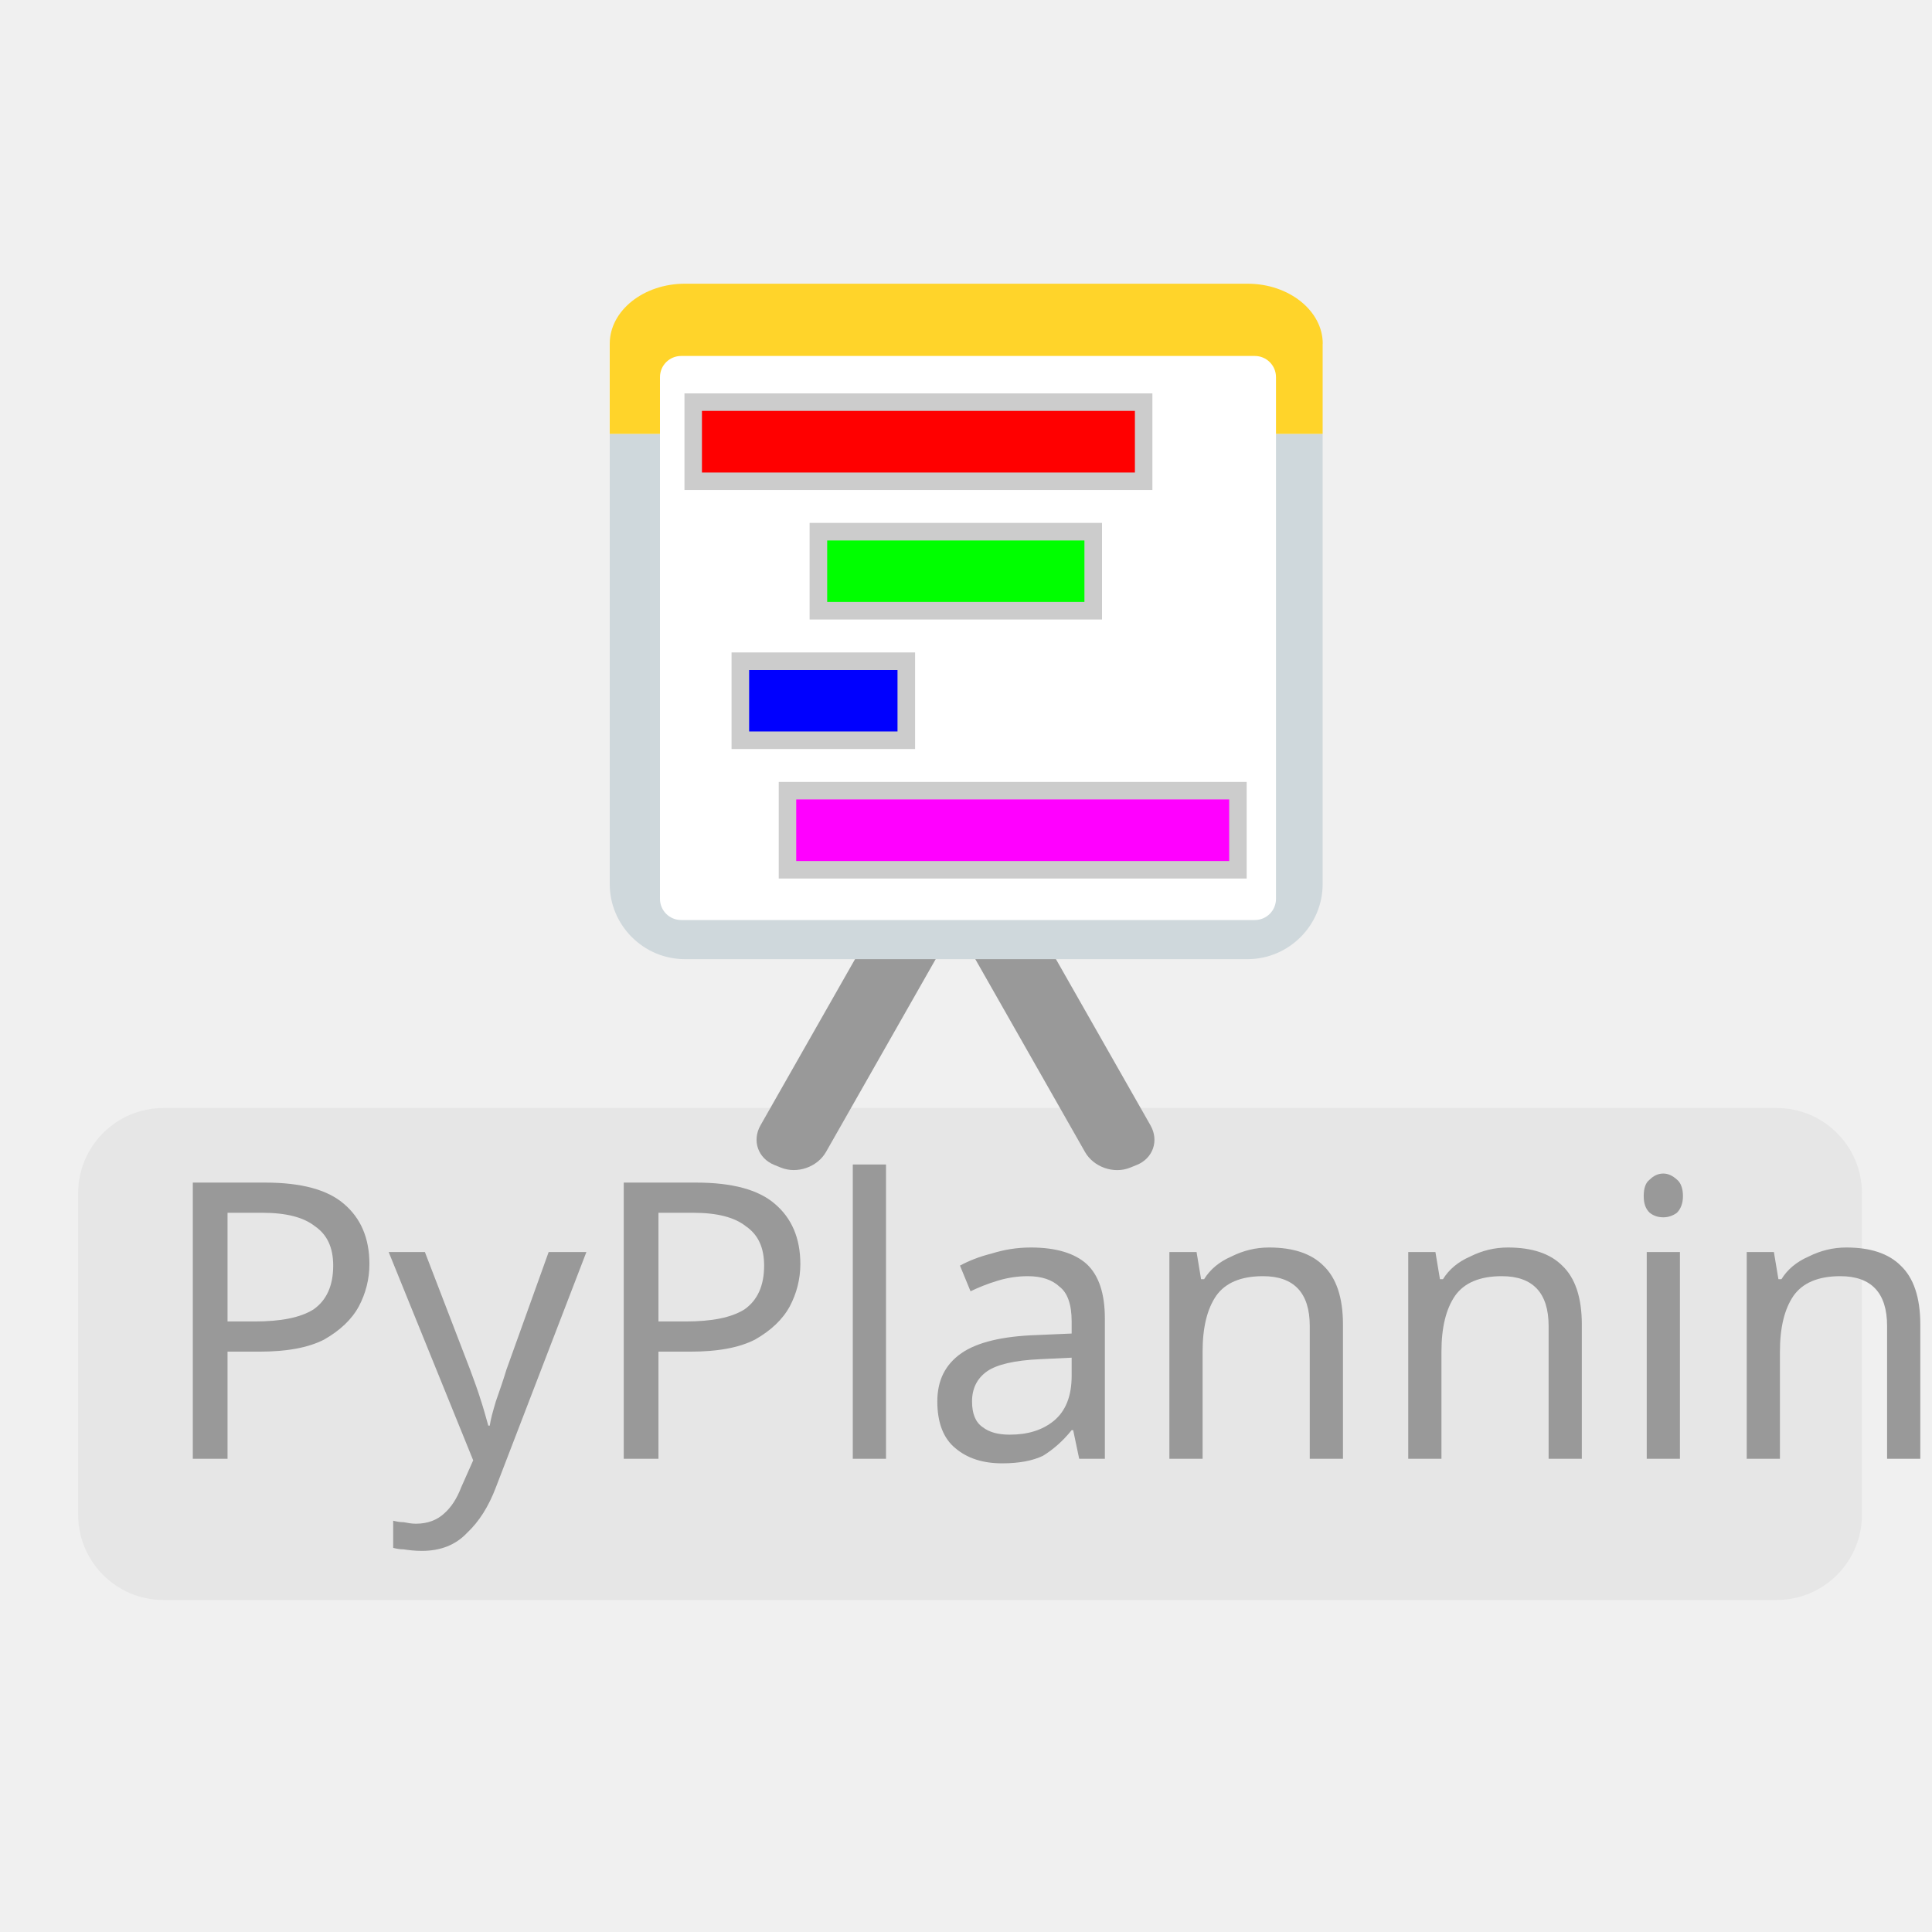
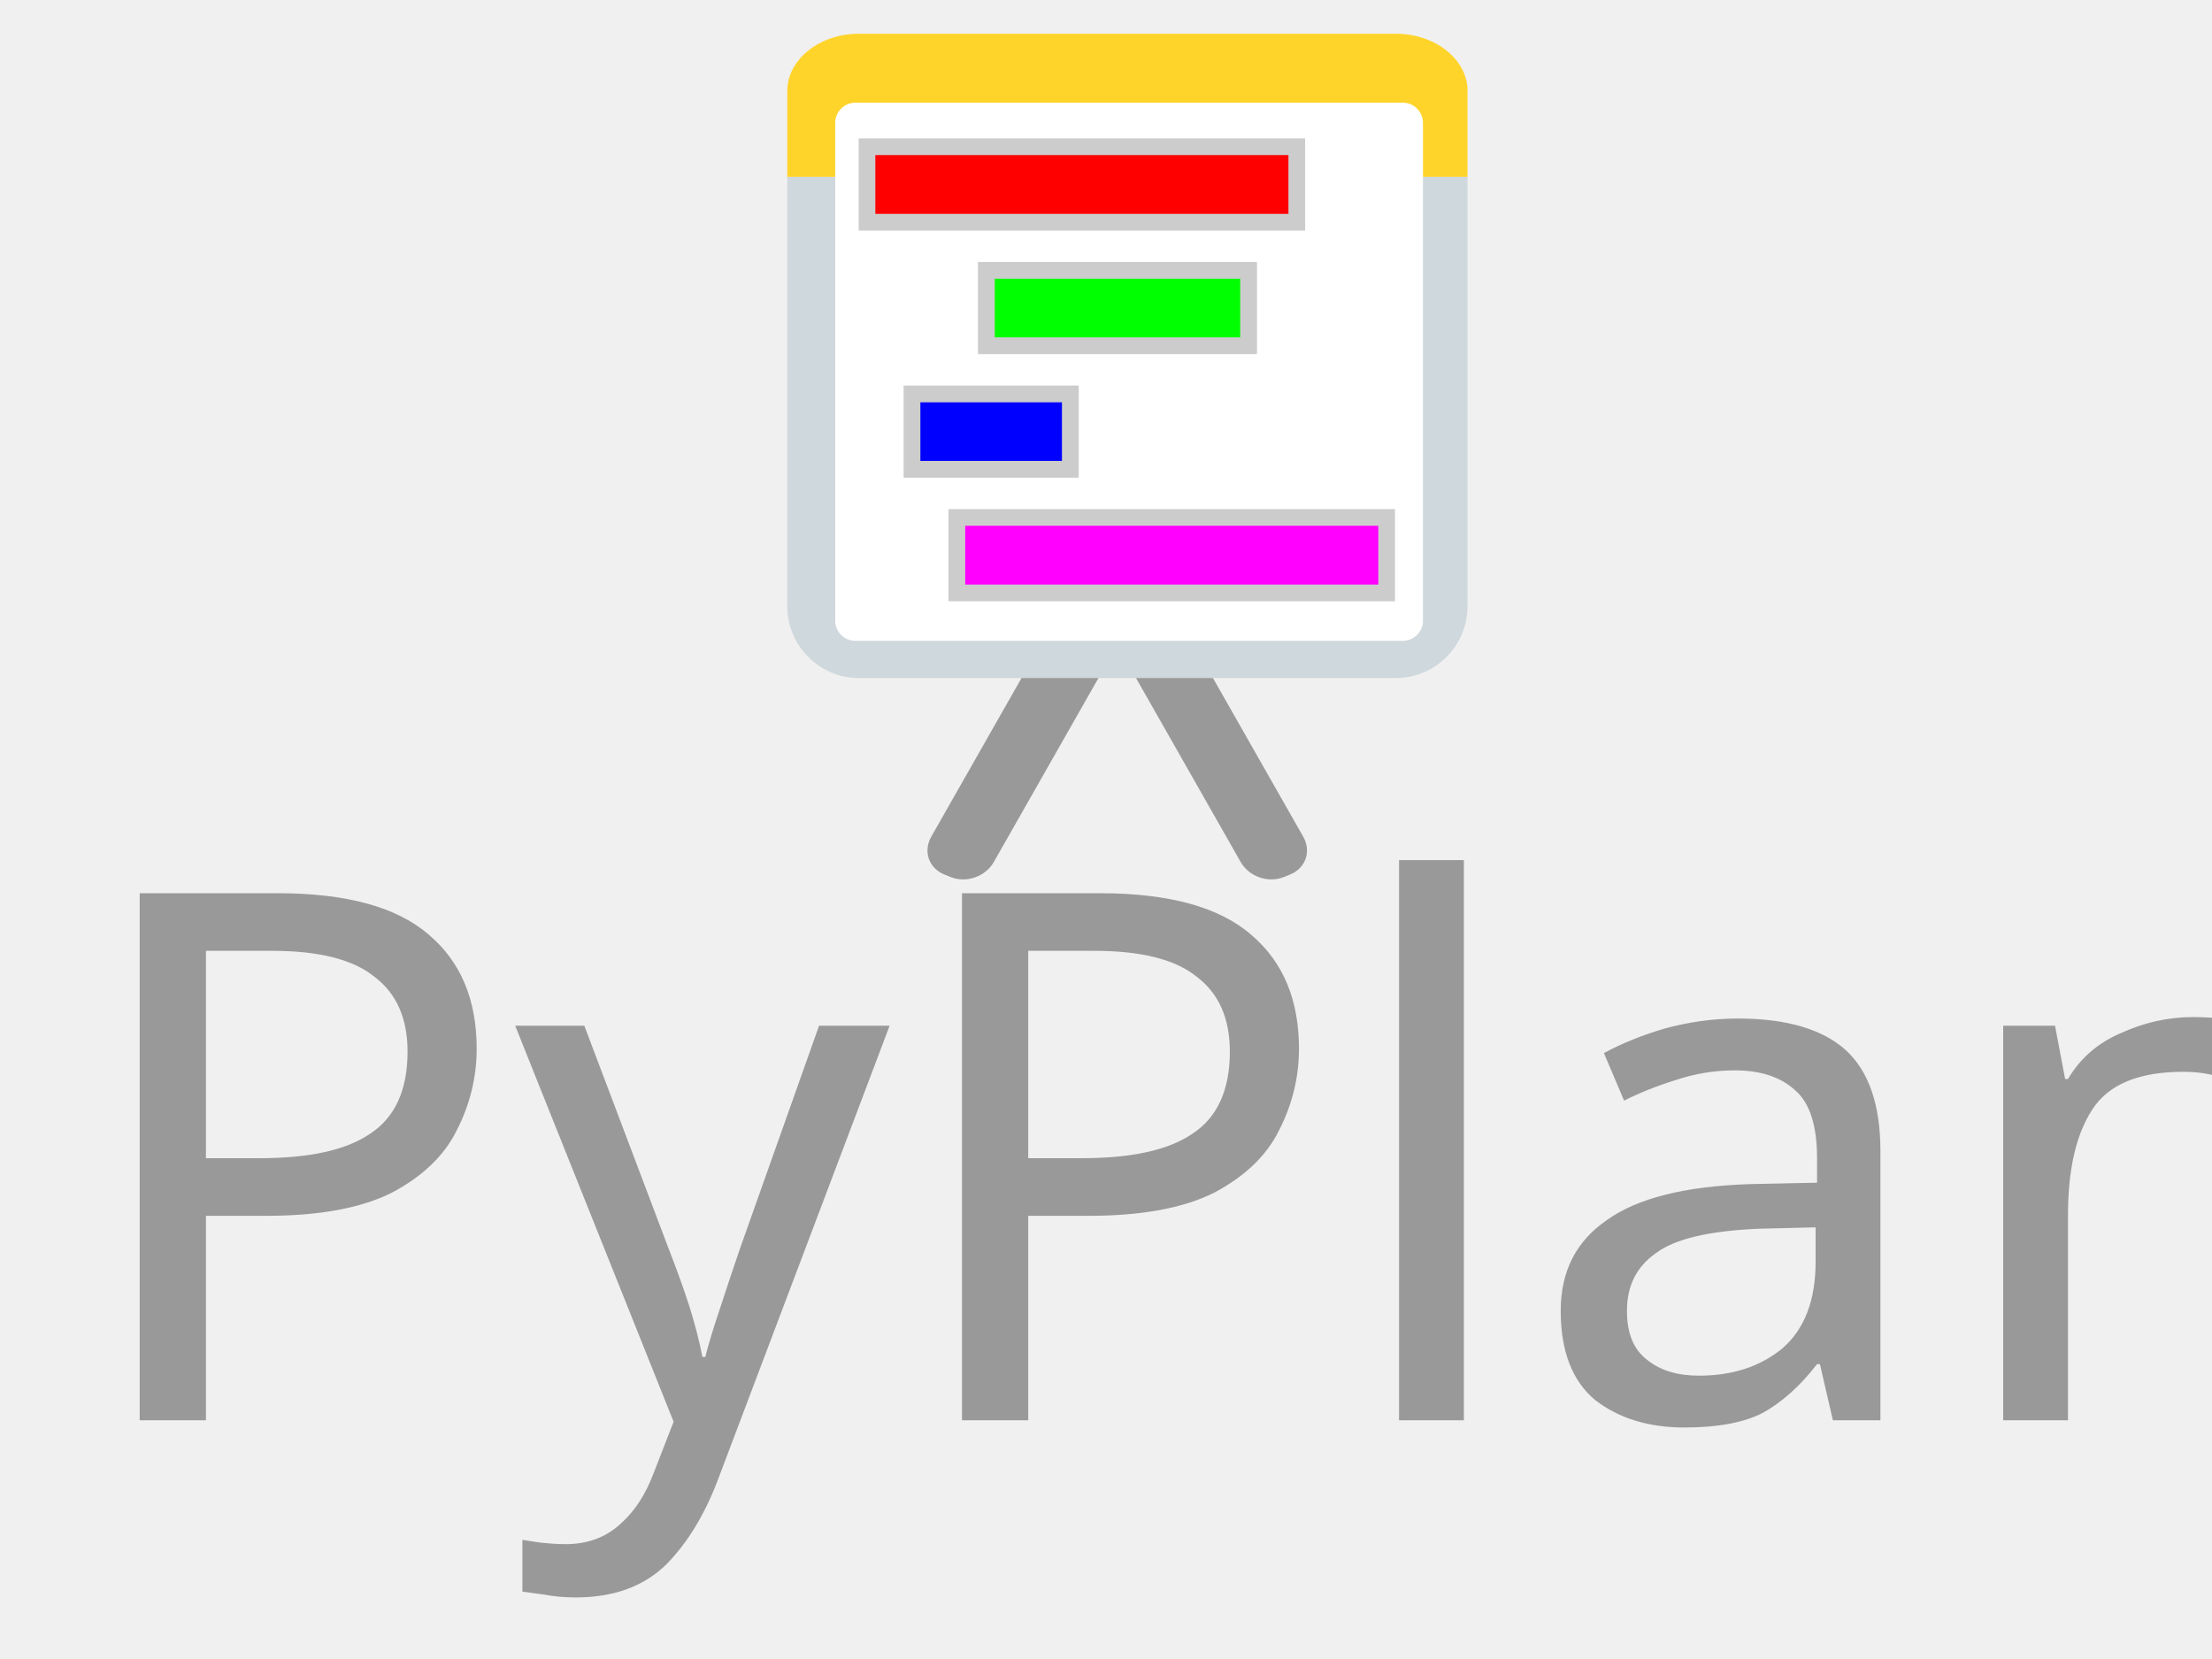
- <svg xmlns="http://www.w3.org/2000/svg" role="img" focusable="false" aria-hidden="true" viewBox="0 0 20 20" version="1.1" id="svg12" width="20" height="20">
+ <svg xmlns="http://www.w3.org/2000/svg" role="img" focusable="false" aria-hidden="true" viewBox="0 0 24 18" version="1.1" id="svg12" width="24" height="18">
  <defs id="defs16" />
-   <rect style="fill:#e6e6e6;stroke-width:1.045" id="rect320" width="18.466" height="5.093" x="0.809" y="11.47" ry="0.883" />
-   <rect style="fill:#999999;stroke:#cc3535;stroke-width:0" id="rect572" width="0.732" height="3.04" x="12.714" y="5.197" ry="0.329" transform="matrix(0.9267654,0.3756407,-0.4944701,0.8691946,0,0)" />
-   <rect style="fill:#999999;stroke:#cc3535;stroke-width:0" id="rect572-3" width="0.732" height="3.04" x="-4.632" y="12.694" ry="0.329" transform="matrix(-0.9267654,0.3756407,0.4944701,0.8691946,0,0)" />
-   <path fill="#cfd8dc" d="M 6.312,9.152 V 4.491 h 7.38 v 4.661 c 0,0.427 -0.35,0.777 -0.777,0.777 H 7.089 c -0.427,0 -0.777,-0.35 -0.777,-0.777 z" id="path2" style="stroke-width:0.631" />
-   <path fill="#f44336" d="M 13.692,3.558 V 4.491 H 6.312 V 3.558 c 0,-0.342 0.35,-0.621 0.777,-0.621 h 5.827 c 0.427,0 0.777,0.28 0.777,0.621 z" id="path4" style="fill:#ffd42a;stroke-width:0.565" />
-   <rect style="fill:#ffffff;stroke:#cc3535;stroke-width:0" id="rect35" width="6.377" height="5.839" x="6.832" y="3.685" ry="0.219" />
-   <rect style="fill:#ff0000;stroke:#cccccc;stroke-width:0.181;stroke-miterlimit:4;stroke-dasharray:none;stroke-opacity:1" id="rect1103" width="4.663" height="0.819" x="7.176" y="4.163" ry="0" />
-   <rect style="fill:#00ff00;stroke:#cccccc;stroke-width:0.182;stroke-miterlimit:4;stroke-dasharray:none;stroke-opacity:1" id="rect1103-1" width="2.845" height="0.818" x="8.472" y="5.504" ry="0" />
-   <rect style="fill:#0000ff;stroke:#cccccc;stroke-width:0.182;stroke-miterlimit:4;stroke-dasharray:none;stroke-opacity:1" id="rect1103-3" width="1.718" height="0.818" x="7.664" y="6.845" ry="0" />
-   <rect style="fill:#ff00ff;stroke:#cccccc;stroke-width:0.181;stroke-miterlimit:4;stroke-dasharray:none;stroke-opacity:1" id="rect1103-0" width="4.663" height="0.819" x="8.152" y="8.185" ry="0" />
-   <text xml:space="preserve" style="font-style:normal;font-variant:normal;font-weight:normal;font-stretch:normal;font-size:4px;line-height:1.25;font-family:'Franklin Gothic Medium Cond';-inkscape-font-specification:'Franklin Gothic Medium Cond';letter-spacing:0px;word-spacing:0px;fill:#999999;fill-opacity:1;stroke:none" x="1.605" y="15.099" id="text172">
-     <tspan id="tspan170" x="1.605" y="15.099">PyPlanning</tspan>
+   <rect style="fill:#999999;stroke:#cc3535;stroke-width:0" id="rect572" width="0.732" height="3.04" x="13.388" y="1.948" ry="0.329" transform="matrix(0.9267654,0.3756407,-0.4944701,0.8691946,0,0)" />
+   <rect style="fill:#999999;stroke:#cc3535;stroke-width:0" id="rect572-3" width="0.732" height="3.04" x="-7.87" y="11.135" ry="0.329" transform="matrix(-0.9267654,0.3756407,0.4944701,0.8691946,0,0)" />
+   <path fill="#cfd8dc" d="M 8.542,6.581 V 1.919 H 15.922 v 4.661 c 0,0.427 -0.35,0.777 -0.777,0.777 H 9.319 c -0.427,0 -0.777,-0.35 -0.777,-0.777 z" id="path2" style="stroke-width:0.631" />
+   <path fill="#f44336" d="M 15.922,0.987 V 1.919 H 8.542 V 0.987 c 0,-0.342 0.35,-0.621 0.777,-0.621 h 5.827 c 0.427,0 0.777,0.28 0.777,0.621 z" id="path4" style="fill:#ffd42a;stroke-width:0.565" />
+   <rect style="fill:#ffffff;stroke:#cc3535;stroke-width:0" id="rect35" width="6.377" height="5.839" x="9.062" y="1.114" ry="0.219" />
+   <rect style="fill:#ff0000;stroke:#cccccc;stroke-width:0.181;stroke-miterlimit:4;stroke-dasharray:none;stroke-opacity:1" id="rect1103" width="4.663" height="0.819" x="9.407" y="1.592" ry="0" />
+   <rect style="fill:#00ff00;stroke:#cccccc;stroke-width:0.182;stroke-miterlimit:4;stroke-dasharray:none;stroke-opacity:1" id="rect1103-1" width="2.845" height="0.818" x="10.702" y="2.933" ry="0" />
+   <rect style="fill:#0000ff;stroke:#cccccc;stroke-width:0.182;stroke-miterlimit:4;stroke-dasharray:none;stroke-opacity:1" id="rect1103-3" width="1.718" height="0.818" x="9.895" y="4.274" ry="0" />
+   <rect style="fill:#ff00ff;stroke:#cccccc;stroke-width:0.181;stroke-miterlimit:4;stroke-dasharray:none;stroke-opacity:1" id="rect1103-0" width="4.663" height="0.819" x="10.382" y="5.614" ry="0" />
+   <text xml:space="preserve" style="font-style:normal;font-variant:normal;font-weight:normal;font-stretch:normal;font-size:8px;line-height:1.25;font-family:'Franklin Gothic Medium Cond';-inkscape-font-specification:'Franklin Gothic Medium Cond';letter-spacing:0px;word-spacing:0px;fill:#999999;fill-opacity:1;stroke:none" x="0.736" y="15.412" id="text172">
+     <tspan id="tspan170" x="0.736" y="15.412" style="font-style:normal;font-variant:normal;font-weight:normal;font-stretch:normal;font-size:8px;font-family:'Freestyle Script';-inkscape-font-specification:'Freestyle Script'">PyPlanning</tspan>
  </text>
</svg>
